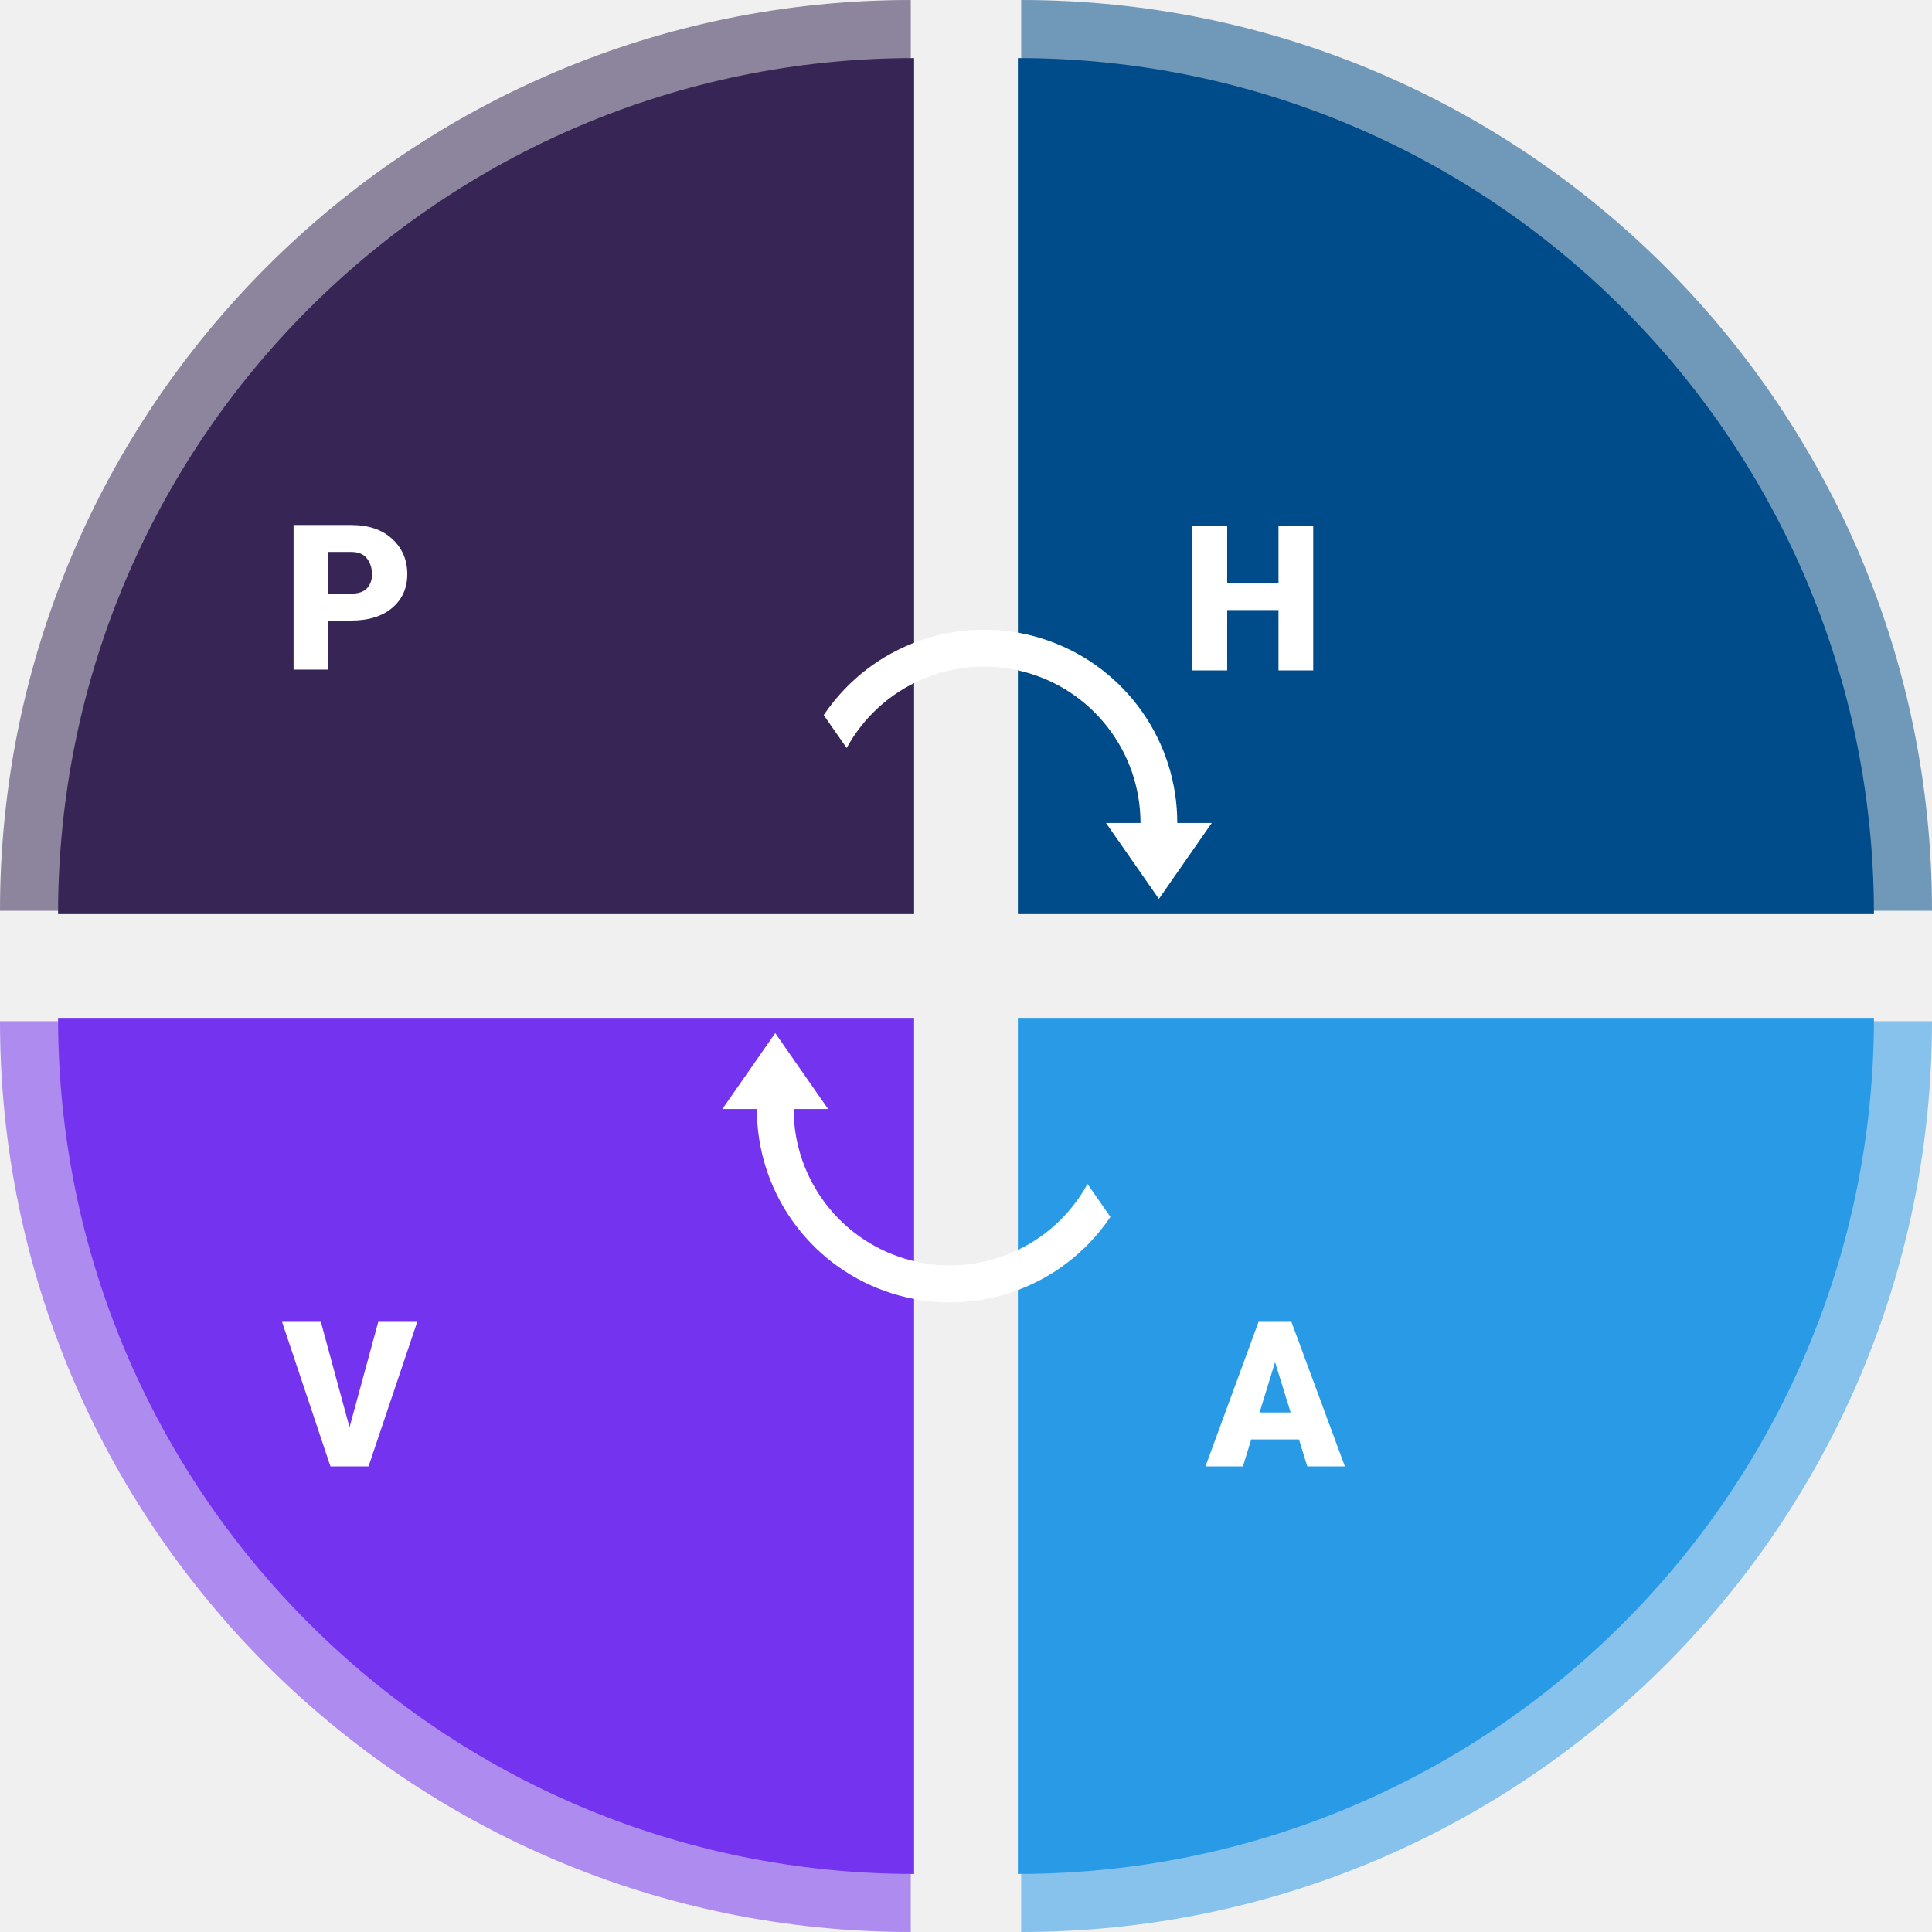
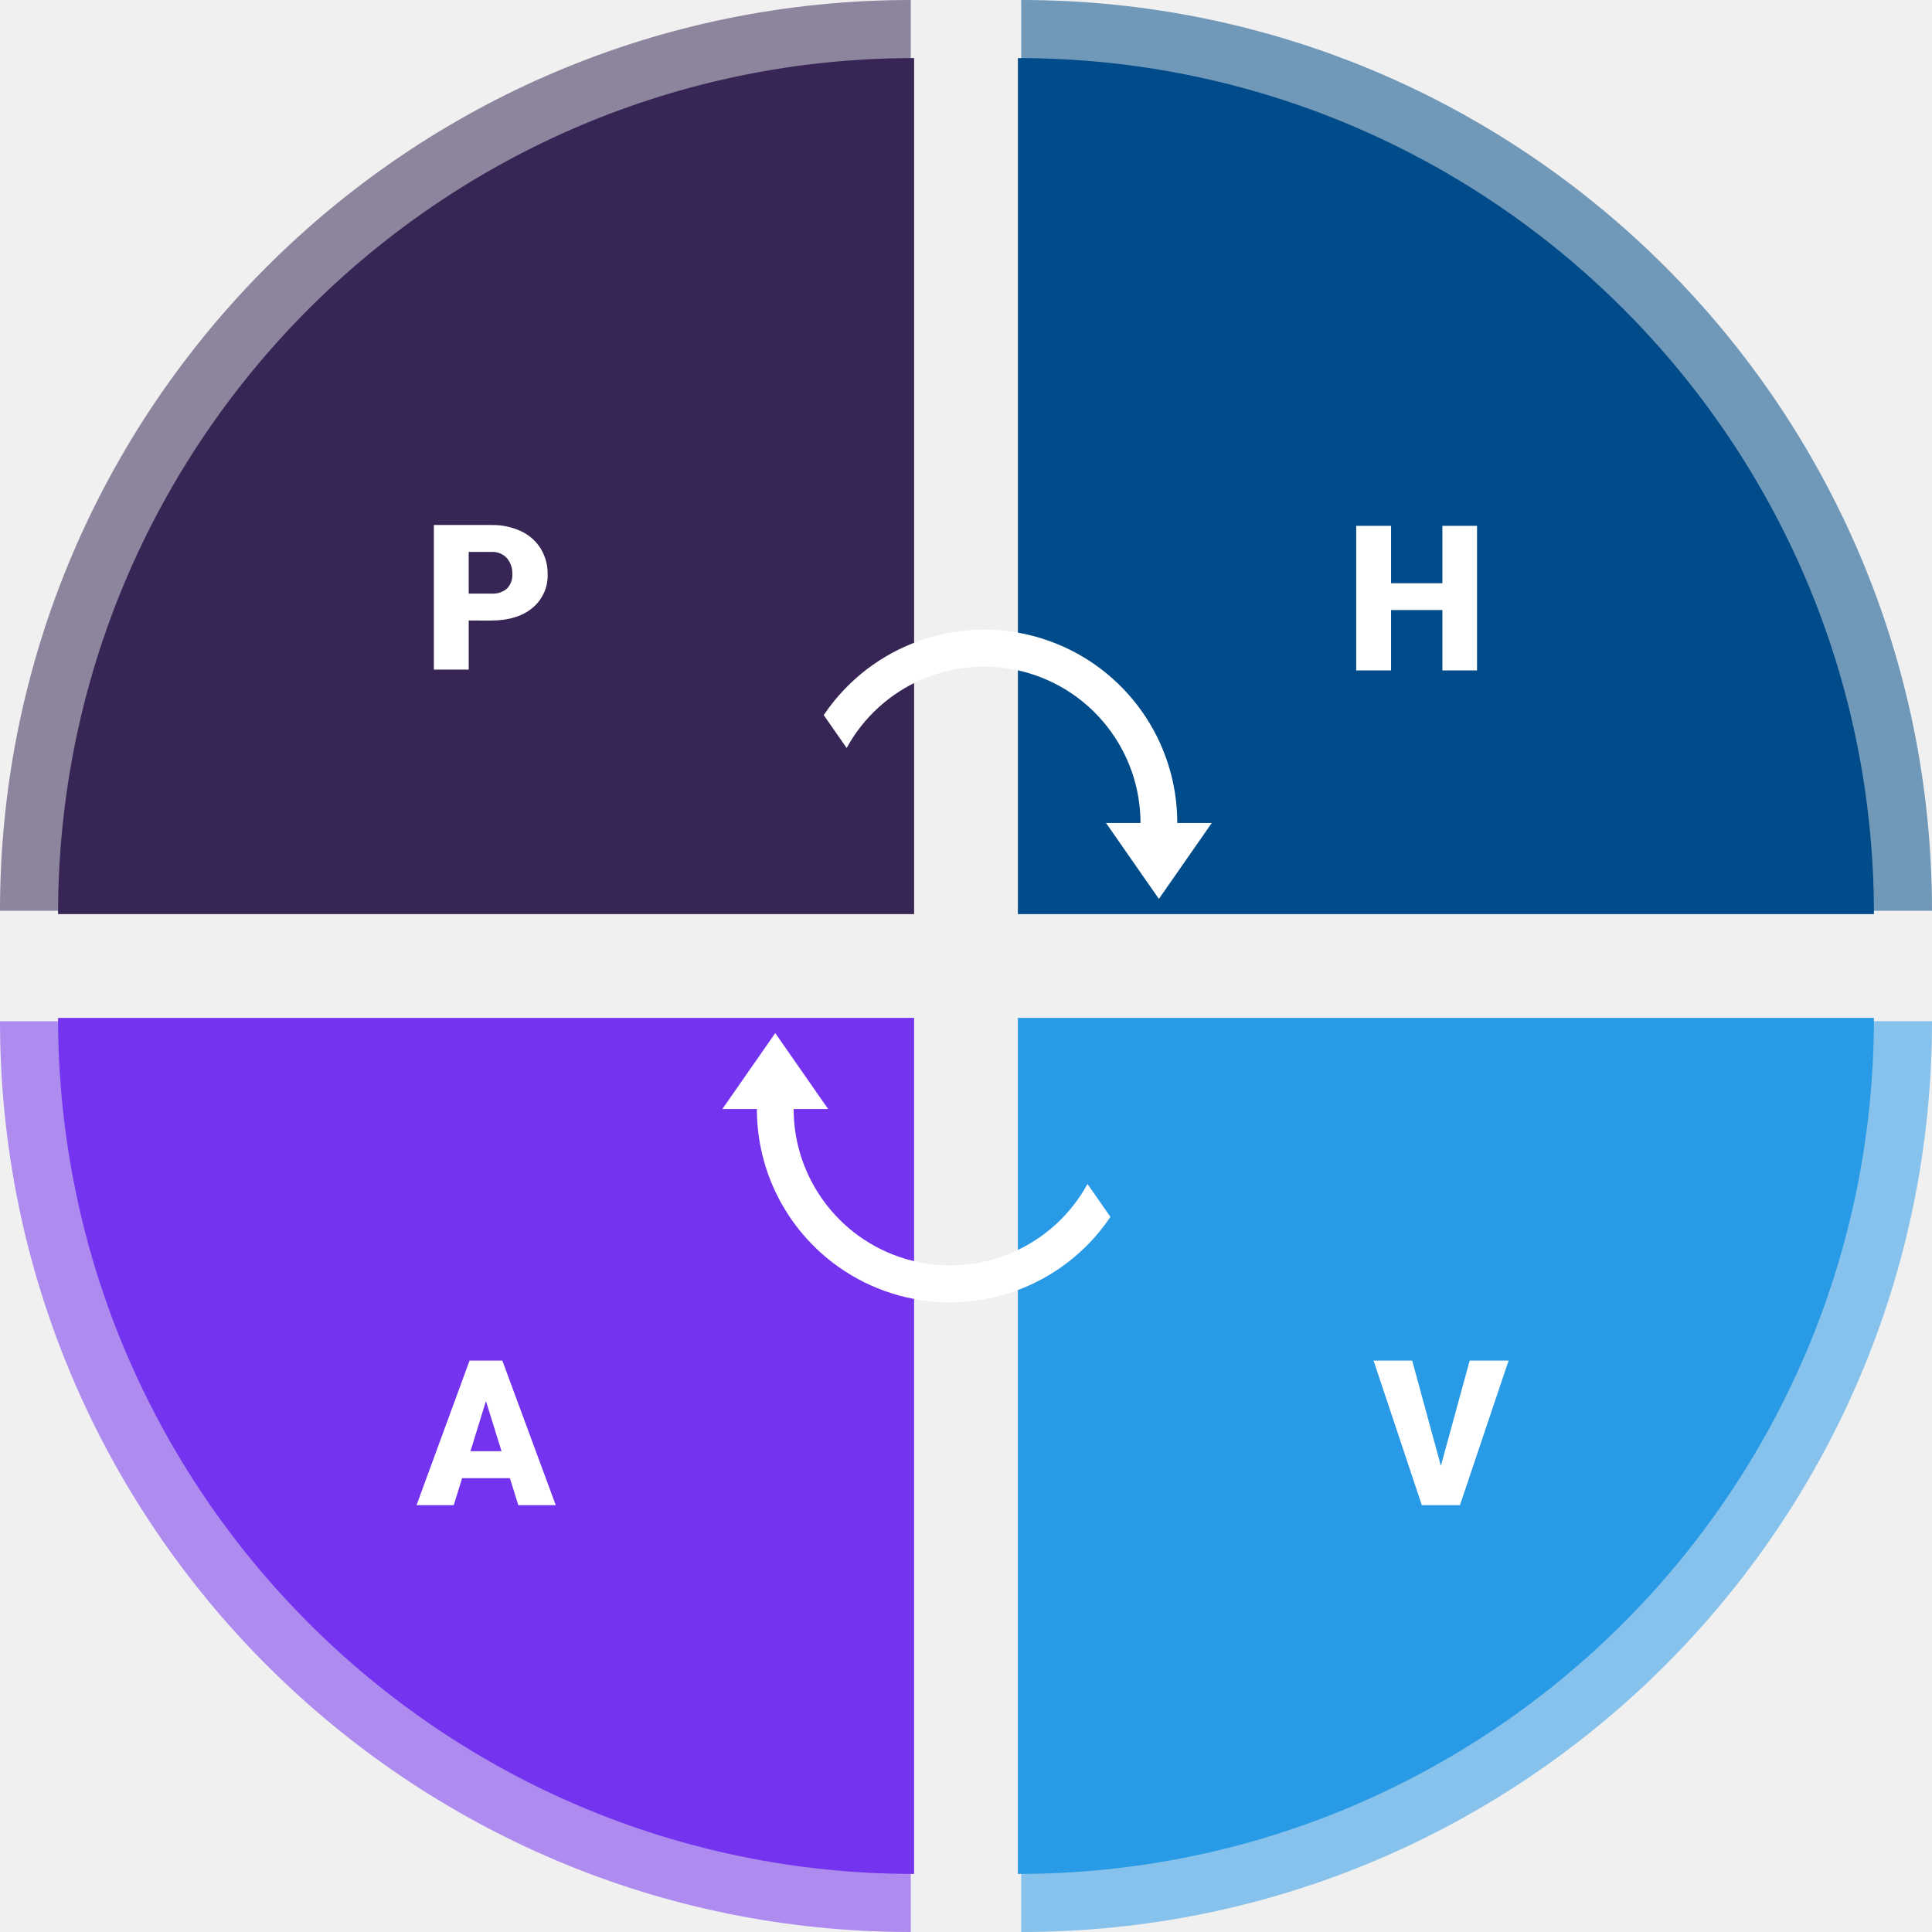
<svg xmlns="http://www.w3.org/2000/svg" width="399.018" height="399.019" viewBox="0 0 399.018 399.019">
  <defs>
    <clipPath id="clip-path">
      <rect id="Rectángulo_296483" data-name="Rectángulo 296483" width="80.146" height="55.59" fill="#fff" />
    </clipPath>
  </defs>
-   <g id="Grupo_877587" data-name="Grupo 877587" transform="translate(-600.982 -2755.71)">
-     <g id="Grupo_877586" data-name="Grupo 877586" transform="translate(600.982 2755.711)">
-       <g id="Grupo_877272" data-name="Grupo 877272" transform="translate(0 0)" opacity="0.534">
-         <path id="Trazado_263272" data-name="Trazado 263272" d="M0,110.836C0,214.724,84.218,298.941,188.106,298.941V110.836Z" transform="translate(0 100.077)" fill="#7433ee" />
-         <path id="Trazado_263273" data-name="Trazado 263273" d="M188.106,0C84.218,0,0,84.218,0,188.106H188.106Z" fill="#362555" />
-         <path id="Trazado_263274" data-name="Trazado 263274" d="M110.836,298.941c103.888,0,188.106-84.218,188.106-188.105H110.836Z" transform="translate(100.076 100.077)" fill="#299ae6" />
-         <path id="Trazado_263275" data-name="Trazado 263275" d="M110.836,0V188.106H298.942C298.942,84.218,214.724,0,110.836,0" transform="translate(100.076)" fill="#004b89" />
-       </g>
-       <path id="Trazado_263272-2" data-name="Trazado 263272" d="M0,110.836a176.8,176.8,0,0,0,176.8,176.8v-176.8Z" transform="translate(11.993 99.39)" fill="#7433ee" />
-       <path id="Trazado_263273-2" data-name="Trazado 263273" d="M176.8,0A176.8,176.8,0,0,0,0,176.8H176.8Z" transform="translate(11.993 11.993)" fill="#362555" />
-       <path id="Trazado_263274-2" data-name="Trazado 263274" d="M110.836,287.634a176.8,176.8,0,0,0,176.8-176.8h-176.8Z" transform="translate(99.39 99.39)" fill="#299ae6" />
-       <path id="Trazado_263275-2" data-name="Trazado 263275" d="M110.836,0V176.8h176.8A176.8,176.8,0,0,0,110.836,0" transform="translate(99.39 11.993)" fill="#004b89" />
-       <rect id="Rectángulo_296481" data-name="Rectángulo 296481" width="353.596" height="353.595" transform="translate(22.711 22.71)" fill="none" />
-       <g id="Grupo_877583" data-name="Grupo 877583" transform="translate(170.122 130.061)">
-         <g id="Grupo_877582" data-name="Grupo 877582" transform="translate(0 0)" clip-path="url(#clip-path)">
-           <path id="Trazado_263278" data-name="Trazado 263278" d="M2.222,14.637a39.9,39.9,0,0,1,70.8,25.275h7.124L69.225,55.59,58.306,39.912h7.122A32.328,32.328,0,0,0,4.739,24.426L0,17.621q1.042-1.544,2.222-2.985" transform="translate(0 0)" fill="#fff" />
+   <g id="Grupo_882114" data-name="Grupo 882114" transform="translate(-580 -2739.71)">
+     <g id="Grupo_882113" data-name="Grupo 882113" transform="translate(-20.982 -16)">
+       <g id="Grupo_877587" data-name="Grupo 877587">
+         <g id="Grupo_877586" data-name="Grupo 877586" transform="translate(600.982 2755.711)">
+           <g id="Grupo_877272" data-name="Grupo 877272" transform="translate(0 0)" opacity="0.534">
+             <path id="Trazado_263272" data-name="Trazado 263272" d="M0,110.836C0,214.724,84.218,298.941,188.106,298.941V110.836Z" transform="translate(0 100.077)" fill="#7433ee" />
+             <path id="Trazado_263273" data-name="Trazado 263273" d="M188.106,0C84.218,0,0,84.218,0,188.106H188.106Z" fill="#362555" />
+             <path id="Trazado_263274" data-name="Trazado 263274" d="M110.836,298.941c103.888,0,188.106-84.218,188.106-188.105H110.836Z" transform="translate(100.076 100.077)" fill="#299ae6" />
+             <path id="Trazado_263275" data-name="Trazado 263275" d="M110.836,0V188.106H298.942C298.942,84.218,214.724,0,110.836,0" transform="translate(100.076)" fill="#004b89" />
+           </g>
+           <path id="Trazado_263272-2" data-name="Trazado 263272" d="M0,110.836a176.8,176.8,0,0,0,176.8,176.8v-176.8Z" transform="translate(11.993 99.39)" fill="#7433ee" />
+           <path id="Trazado_263273-2" data-name="Trazado 263273" d="M176.8,0A176.8,176.8,0,0,0,0,176.8H176.8Z" transform="translate(11.993 11.993)" fill="#362555" />
+           <path id="Trazado_263274-2" data-name="Trazado 263274" d="M110.836,287.634a176.8,176.8,0,0,0,176.8-176.8h-176.8Z" transform="translate(99.39 99.39)" fill="#299ae6" />
+           <path id="Trazado_263275-2" data-name="Trazado 263275" d="M110.836,0V176.8h176.8A176.8,176.8,0,0,0,110.836,0" transform="translate(99.39 11.993)" fill="#004b89" />
+           <rect id="Rectángulo_296481" data-name="Rectángulo 296481" width="353.596" height="353.595" transform="translate(22.711 22.71)" fill="none" />
+           <g id="Grupo_877583" data-name="Grupo 877583" transform="translate(170.122 130.061)">
+             <g id="Grupo_877582" data-name="Grupo 877582" transform="translate(0 0)" clip-path="url(#clip-path)">
+               <path id="Trazado_263278" data-name="Trazado 263278" d="M2.222,14.637a39.9,39.9,0,0,1,70.8,25.275h7.124L69.225,55.59,58.306,39.912h7.122A32.328,32.328,0,0,0,4.739,24.426L0,17.621q1.042-1.544,2.222-2.985" transform="translate(0 0)" fill="#fff" />
+             </g>
+           </g>
+           <g id="Grupo_877584" data-name="Grupo 877584" transform="translate(149.193 213.365)">
+             <g id="Grupo_877582-2" data-name="Grupo 877582" transform="translate(0 0)" clip-path="url(#clip-path)">
+               <path id="Trazado_263278-2" data-name="Trazado 263278" d="M77.924,40.953a39.9,39.9,0,0,1-70.8-25.275H0L10.921,0,21.84,15.678H14.717a32.328,32.328,0,0,0,60.69,15.486l4.739,6.8q-1.042,1.544-2.222,2.985" transform="translate(0 0)" fill="#fff" />
+             </g>
+           </g>
        </g>
-       </g>
-       <g id="Grupo_877584" data-name="Grupo 877584" transform="translate(149.193 213.365)">
-         <g id="Grupo_877582-2" data-name="Grupo 877582" transform="translate(0 0)" clip-path="url(#clip-path)">
-           <path id="Trazado_263278-2" data-name="Trazado 263278" d="M77.924,40.953a39.9,39.9,0,0,1-70.8-25.275H0L10.921,0,21.84,15.678H14.717a32.328,32.328,0,0,0,60.69,15.486l4.739,6.8q-1.042,1.544-2.222,2.985" transform="translate(0 0)" fill="#fff" />
+         <g id="Grupo_877585" data-name="Grupo 877585" transform="translate(673.186 2850.173)">
+           <path id="Trazado_267334" data-name="Trazado 267334" d="M24.786,33.869V44h-7.2V14.141H29.5a13.878,13.878,0,0,1,6.06,1.261,9.505,9.505,0,0,1,4.081,3.589,9.8,9.8,0,0,1,1.446,5.281,8.64,8.64,0,0,1-3.127,6.983q-3.127,2.615-8.583,2.615Zm0-5.558H29.5a4.448,4.448,0,0,0,3.189-1.046,3.886,3.886,0,0,0,1.1-2.953,4.8,4.8,0,0,0-1.128-3.343A3.994,3.994,0,0,0,29.584,19.7h-4.8Z" transform="translate(-0.186 -0.173)" fill="#fff" />
+           <path id="Trazado_267336" data-name="Trazado 267336" d="M28.848,35.879,34.8,14.141h8.039L32.786,44H24.911L14.944,14.141h7.978Z" transform="translate(196.535 172.399)" fill="#fff" />
+           <path id="Trazado_267335" data-name="Trazado 267335" d="M46.317,44H39.16V31.531h-10.6V44h-7.2V14.141h7.2V25.994h10.6V14.141h7.157Z" transform="translate(186.535 0)" fill="#fff" />
+           <path id="Trazado_267337" data-name="Trazado 267337" d="M34.289,38.422H24.424L22.7,44h-7.69L25.962,14.141H32.73L43.763,44H36.032Zm-8.142-5.558h6.419l-3.22-10.356Z" transform="translate(-1.186 172.399)" fill="#fff" />
        </g>
      </g>
    </g>
-     <g id="Grupo_877585" data-name="Grupo 877585" transform="translate(673.186 2850.173)">
-       <text id="P" transform="translate(-0.186 -0.173)" fill="#fff" font-size="42" font-family="Roboto-Black, Roboto" font-weight="800">
-         <tspan x="-13.668" y="44">P</tspan>
-       </text>
-       <text id="V" transform="translate(0 164.399)" fill="#fff" font-size="42" font-family="Roboto-Black, Roboto" font-weight="800">
-         <tspan x="-13.874" y="44">V</tspan>
-       </text>
-       <text id="H" transform="translate(186.535 0)" fill="#fff" font-size="42" font-family="Roboto-Black, Roboto" font-weight="800">
-         <tspan x="-14.755" y="44">H</tspan>
-       </text>
-       <text id="A" transform="translate(191.145 164.399)" fill="#fff" font-size="42" font-family="Roboto-Black, Roboto" font-weight="800">
-         <tspan x="-14.304" y="44">A</tspan>
-       </text>
-     </g>
  </g>
</svg>
